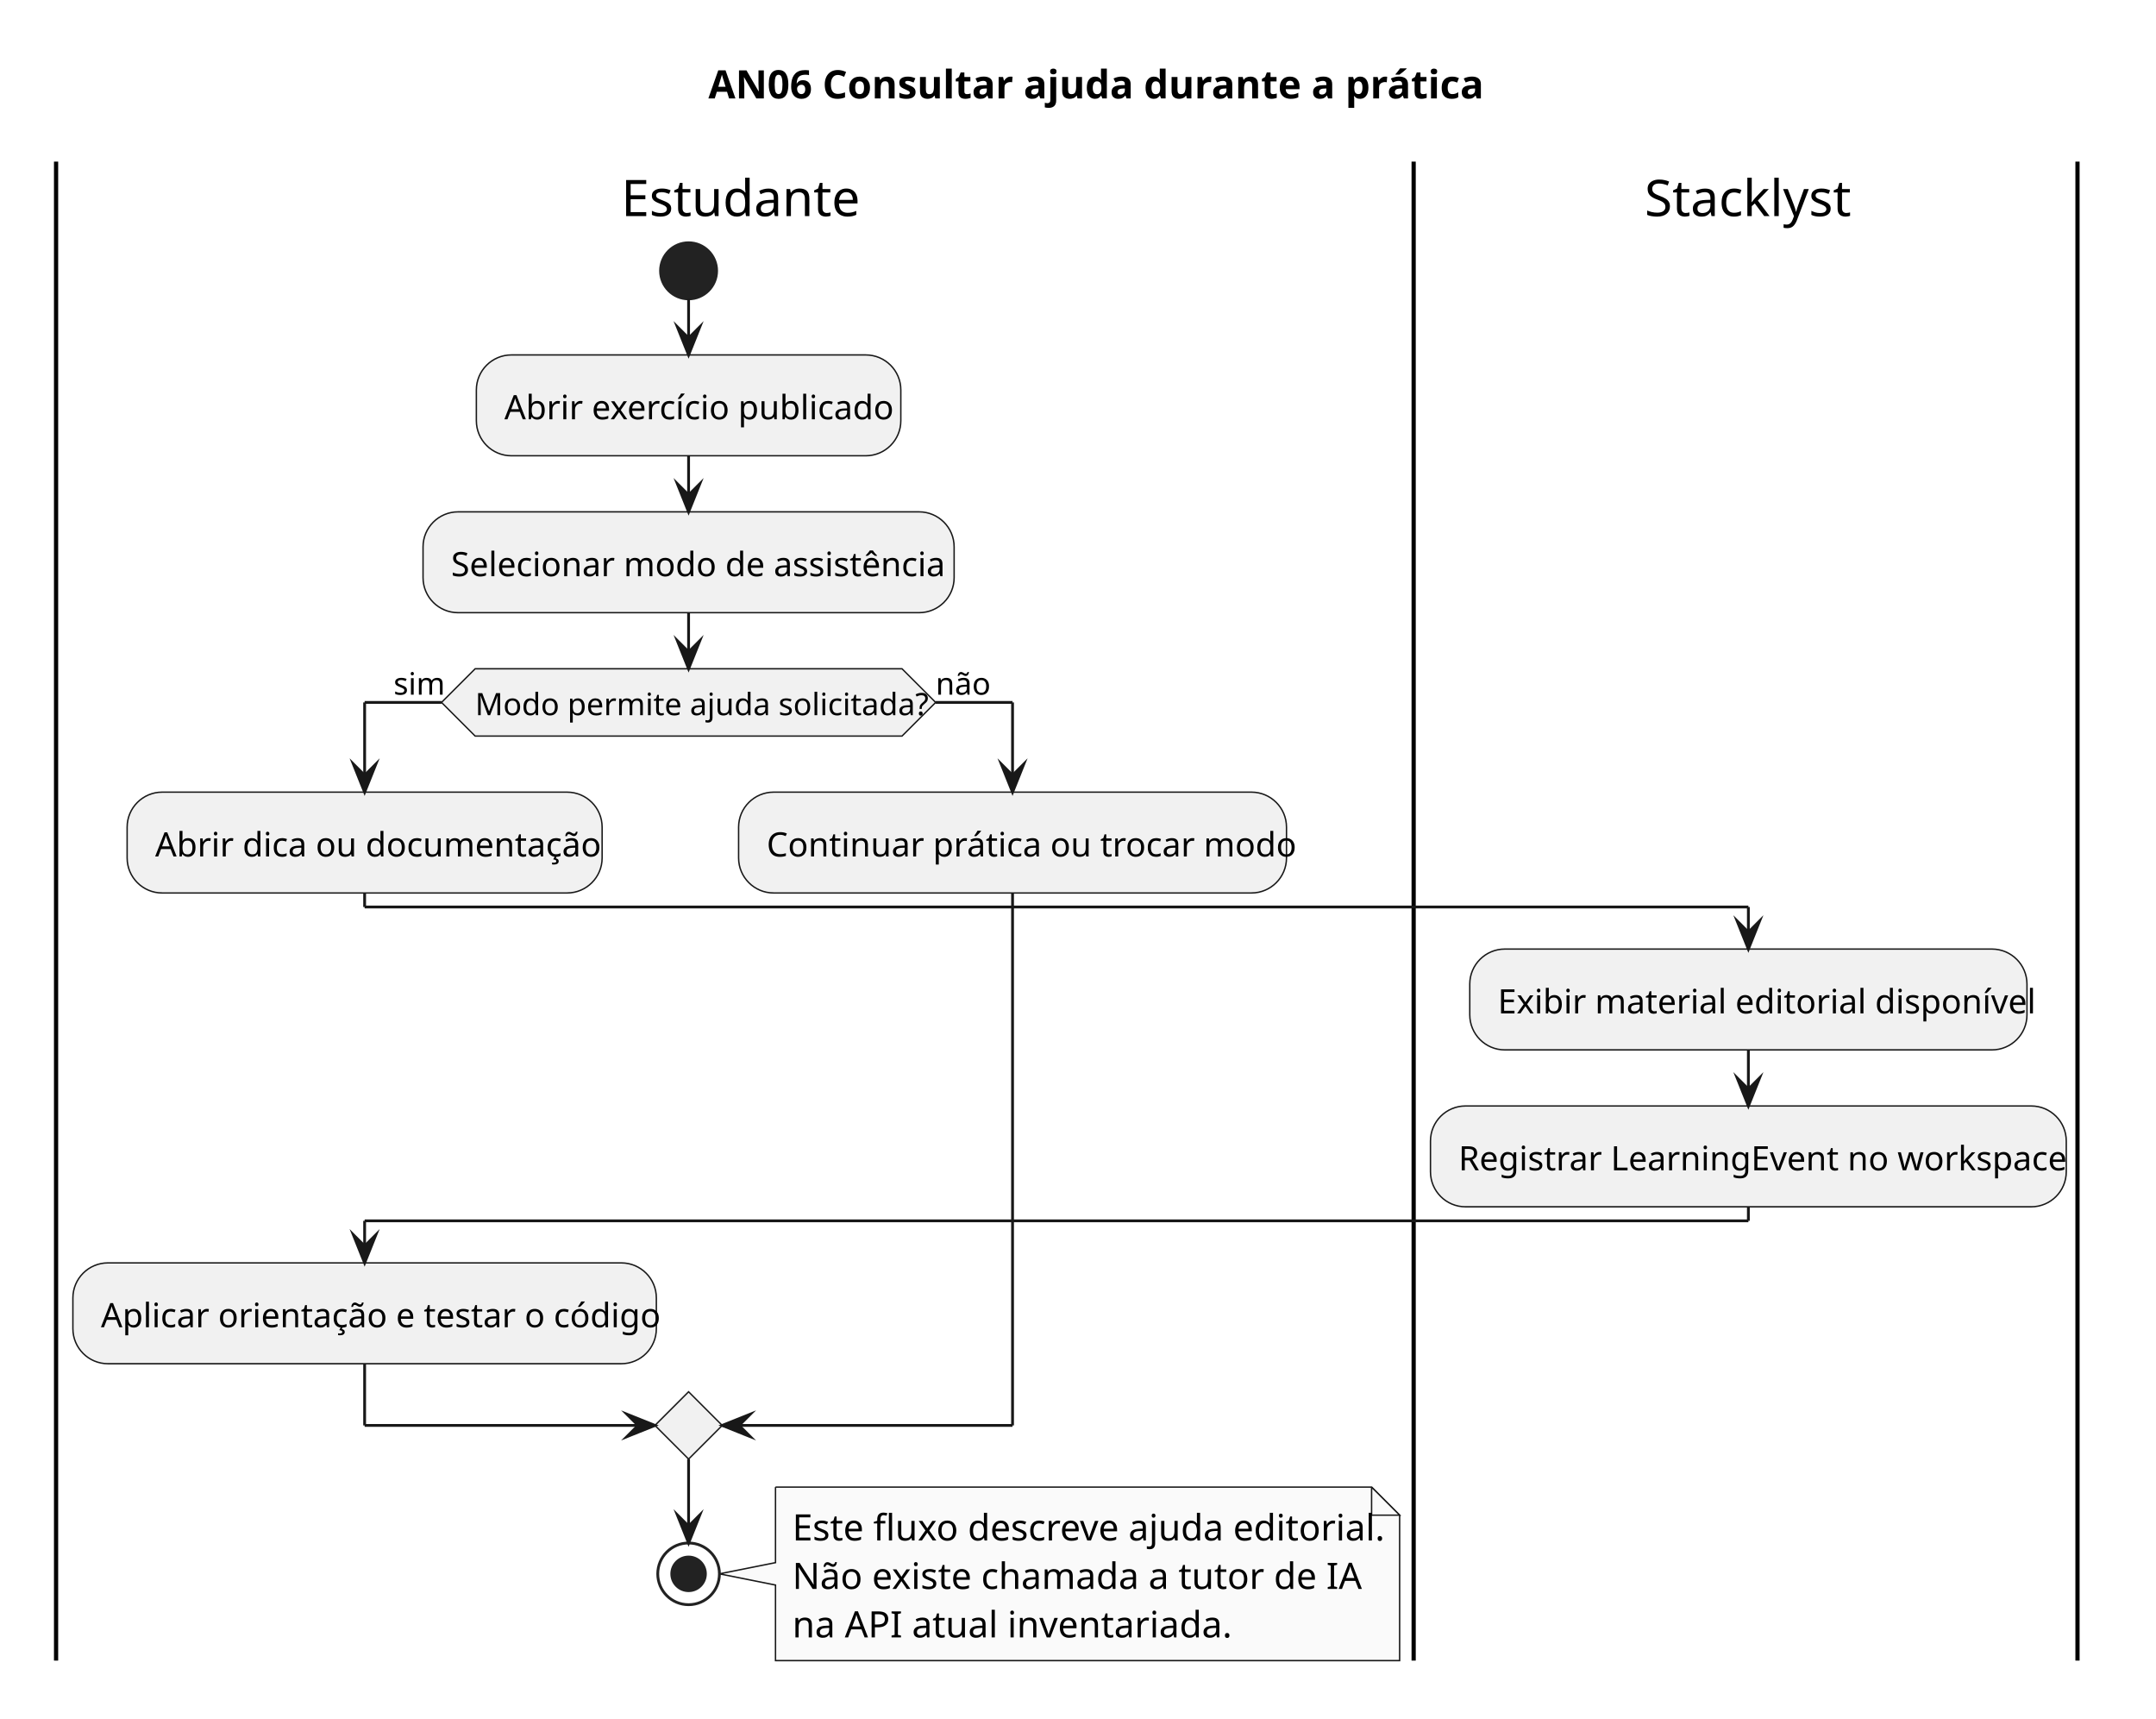
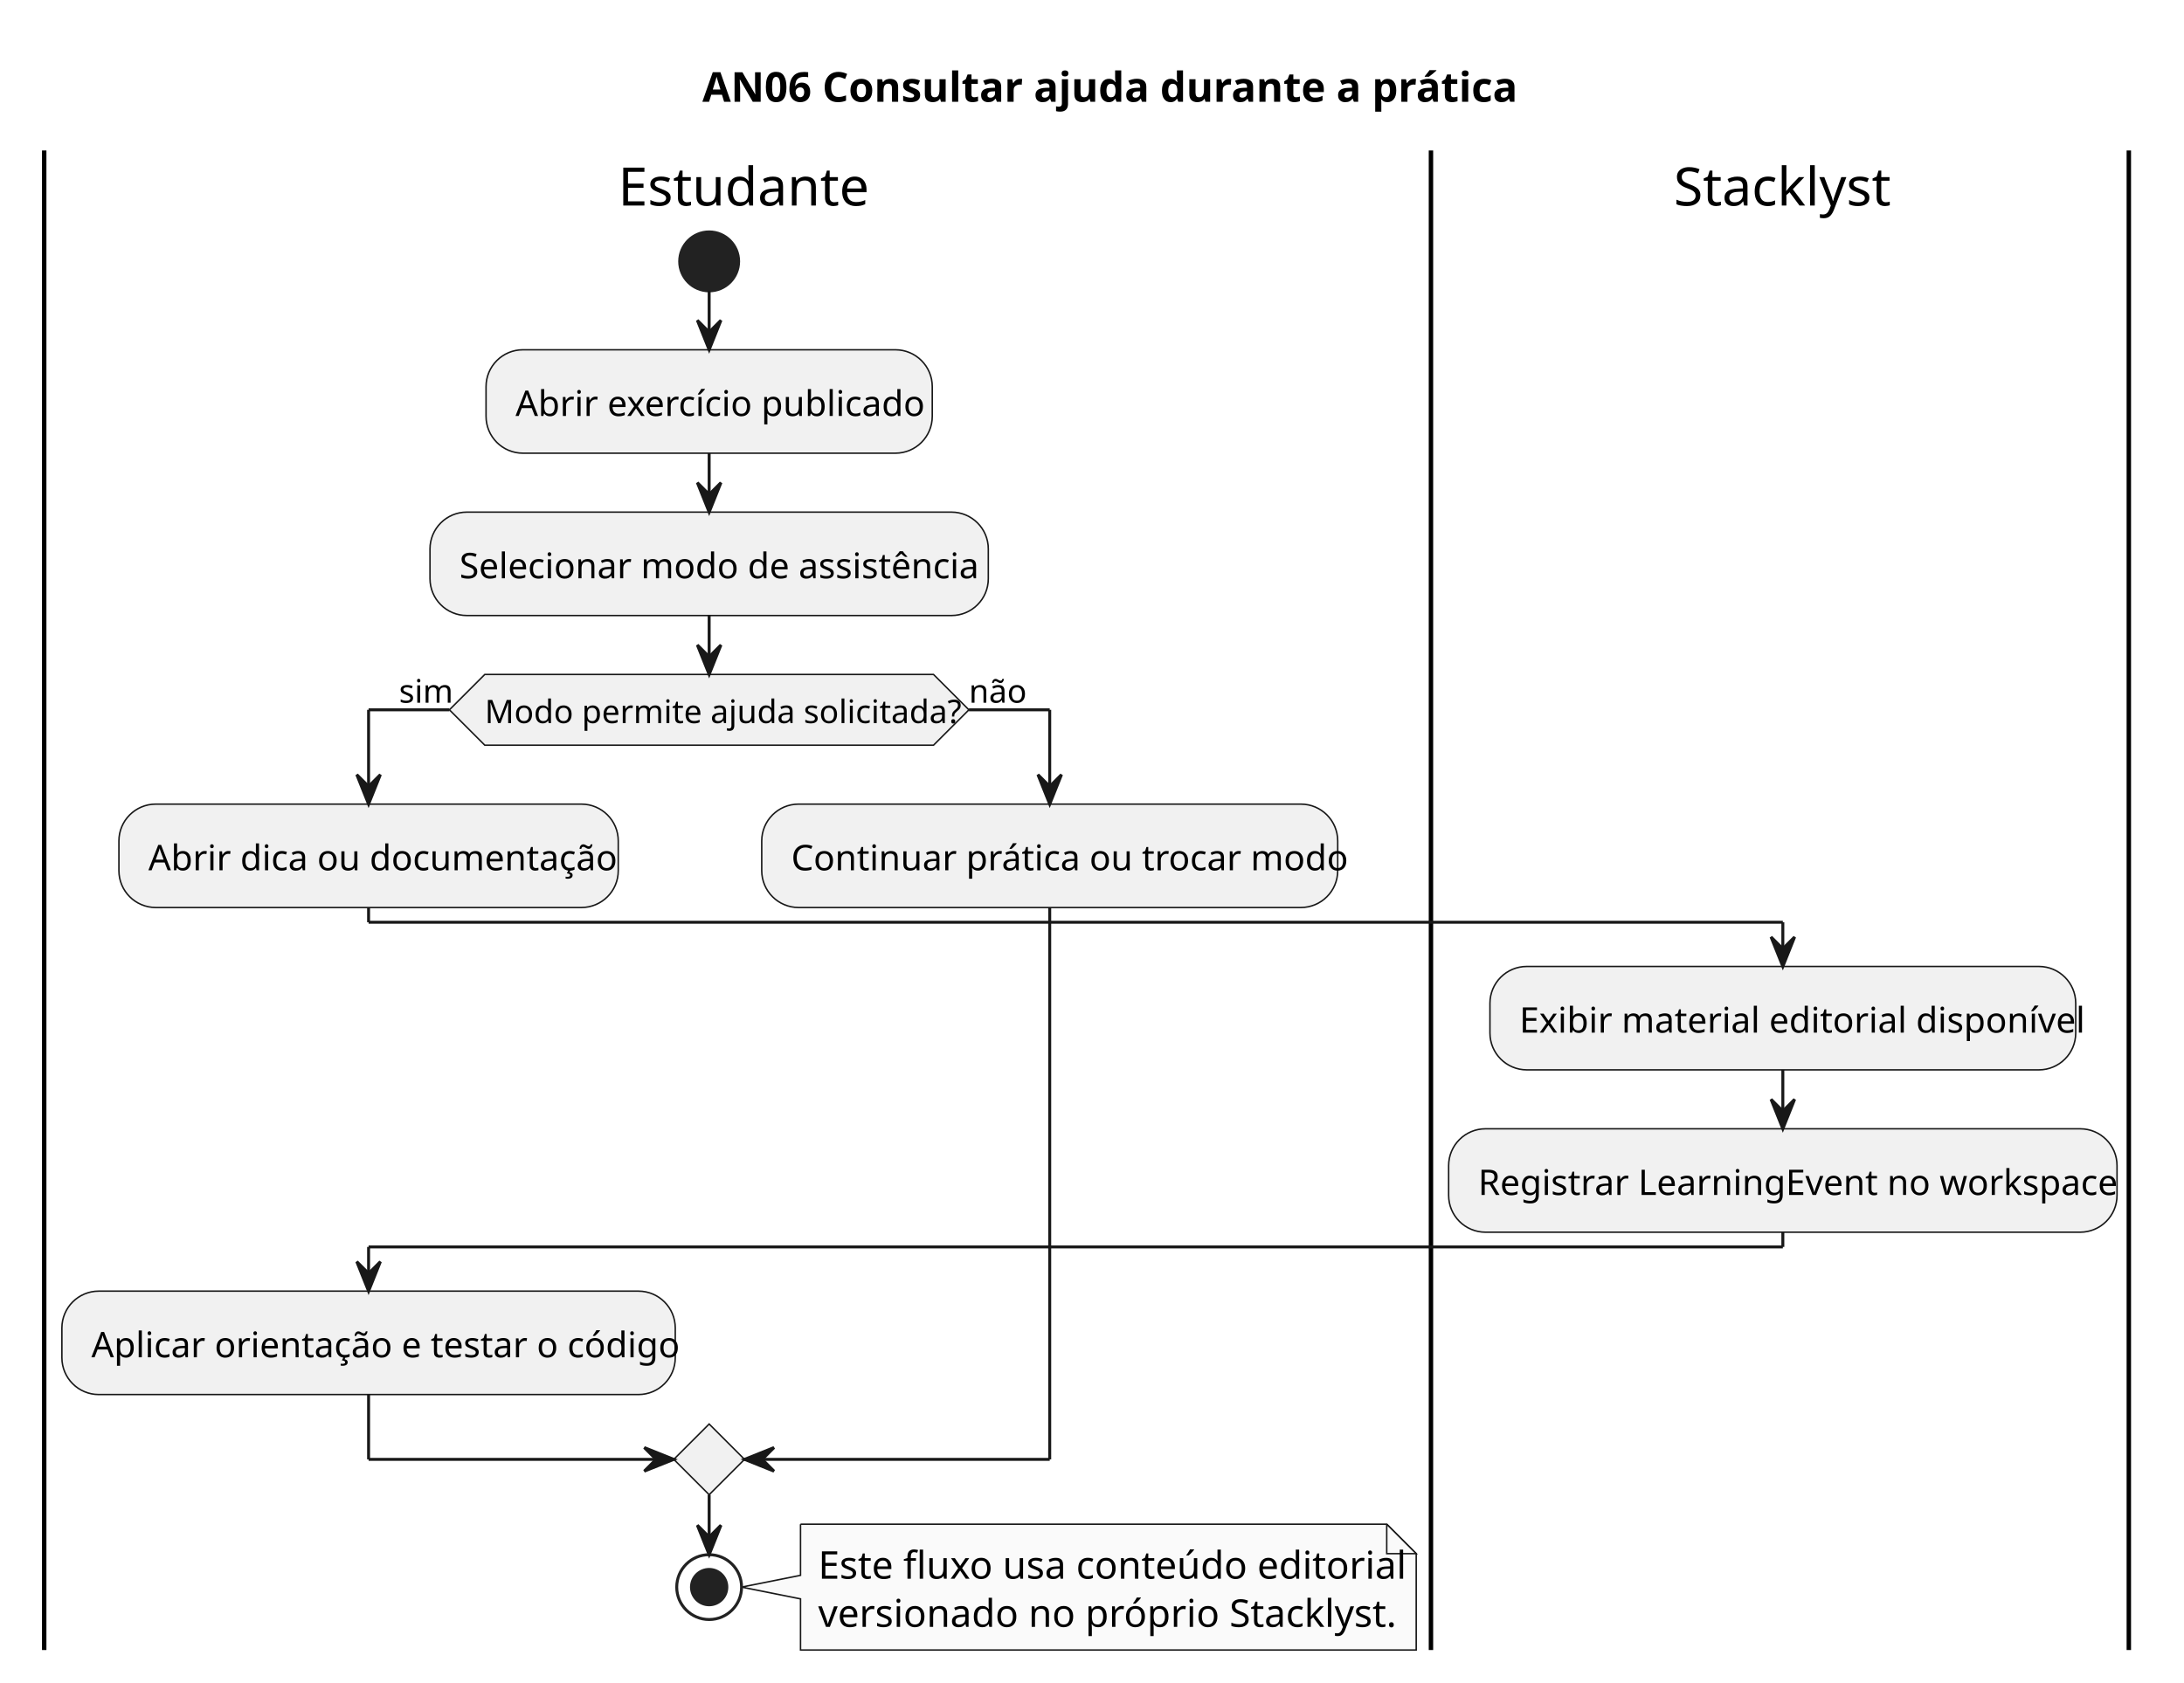
- <svg xmlns="http://www.w3.org/2000/svg" contentStyleType="text/css" data-diagram-type="ACTIVITY" height="613px" preserveAspectRatio="none" style="width:769px;height:613px;background:#FFFFFF;" version="1.1" viewBox="0 0 769 613" width="769px" zoomAndPan="magnify">
+ <svg xmlns="http://www.w3.org/2000/svg" contentStyleType="text/css" data-diagram-type="ACTIVITY" height="571px" preserveAspectRatio="none" style="width:741px;height:571px;background:#FFFFFF;" version="1.1" viewBox="0 0 741 571" width="741px" zoomAndPan="magnify">
  <defs />
  <g>
    <g class="title" data-source-line="1">
-       <text fill="#000000" font-family="sans-serif" font-size="14" font-weight="700" lengthAdjust="spacing" textLength="262.179" x="252.659" y="35.107">AN06 Consultar ajuda durante a prática</text>
+       <text fill="#000000" font-family="sans-serif" font-size="14" font-weight="bold" lengthAdjust="spacing" textLength="262.179" x="238.3" y="34.533">AN06 Consultar ajuda durante a prática</text>
    </g>
-     <rect fill="none" height="23.941" style="stroke:none;stroke-width:1;" width="722.497" x="20" y="57.639" />
-     <ellipse cx="245.605" cy="96.58" fill="#222222" rx="10" ry="10" style="stroke:#222222;stroke-width:1;" />
-     <rect fill="#F1F1F1" height="35.961" rx="12.5" ry="12.5" style="stroke:#181818;stroke-width:0.5;" width="151.397" x="169.907" y="126.58" />
-     <text fill="#000000" font-family="sans-serif" font-size="12" lengthAdjust="spacing" textLength="131.397" x="179.907" y="149.529">Abrir exercício publicado</text>
-     <rect fill="#F1F1F1" height="35.961" rx="12.5" ry="12.5" style="stroke:#181818;stroke-width:0.5;" width="189.43" x="150.89" y="182.541" />
-     <text fill="#000000" font-family="sans-serif" font-size="12" lengthAdjust="spacing" textLength="169.43" x="160.89" y="205.49">Selecionar modo de assistência</text>
-     <polygon fill="#F1F1F1" points="169.478,238.502,321.732,238.502,333.732,250.502,321.732,262.502,169.478,262.502,157.478,250.502,169.478,238.502" style="stroke:#181818;stroke-width:0.5;stroke-linejoin:miter;stroke-miterlimit:10;" />
-     <text fill="#000000" font-family="sans-serif" font-size="11" lengthAdjust="spacing" textLength="152.254" x="169.478" y="255.057">Modo permite ajuda solicitada?</text>
-     <text fill="#000000" font-family="sans-serif" font-size="11" lengthAdjust="spacing" textLength="17.107" x="140.371" y="247.741">sim</text>
-     <text fill="#000000" font-family="sans-serif" font-size="11" lengthAdjust="spacing" textLength="18.353" x="333.732" y="247.741">não</text>
-     <rect fill="#F1F1F1" height="35.961" rx="12.5" ry="12.5" style="stroke:#181818;stroke-width:0.5;" width="169.42" x="45.345" y="282.502" />
-     <text fill="#000000" font-family="sans-serif" font-size="12" lengthAdjust="spacing" textLength="149.42" x="55.345" y="305.451">Abrir dica ou documentação</text>
-     <rect fill="#F1F1F1" height="35.961" rx="12.5" ry="12.5" style="stroke:#181818;stroke-width:0.5;" width="208.109" x="26" y="450.385" />
-     <text fill="#000000" font-family="sans-serif" font-size="12" lengthAdjust="spacing" textLength="188.109" x="36" y="473.334">Aplicar orientação e testar o código</text>
-     <rect fill="#F1F1F1" height="35.961" rx="12.5" ry="12.5" style="stroke:#181818;stroke-width:0.5;" width="195.424" x="263.443" y="282.502" />
-     <text fill="#000000" font-family="sans-serif" font-size="12" lengthAdjust="spacing" textLength="175.424" x="273.443" y="305.451">Continuar prática ou trocar modo</text>
-     <polygon fill="#F1F1F1" points="245.605,496.346,257.605,508.346,245.605,520.346,233.605,508.346,245.605,496.346" style="stroke:#181818;stroke-width:0.5;stroke-linejoin:miter;stroke-miterlimit:10;" />
-     <path d="M276.605,530.346 L276.605,557.282 L256.605,561.282 L276.605,565.282 L276.605,592.219 A0,0 0 0 0 276.605,592.219 L499.219,592.219 A0,0 0 0 0 499.219,592.219 L499.219,540.346 L489.219,530.346 L276.605,530.346 A0,0 0 0 0 276.605,530.346" fill="#FAFAFA" style="stroke:#181818;stroke-width:0.5;" />
-     <path d="M489.219,530.346 L489.219,540.346 L499.219,540.346 L489.219,530.346" fill="#FAFAFA" style="stroke:#181818;stroke-width:0.5;" />
-     <text fill="#000000" font-family="sans-serif" font-size="13" lengthAdjust="spacing" textLength="201.614" x="282.605" y="549.374">Este fluxo descreve ajuda editorial.</text>
-     <text fill="#000000" font-family="sans-serif" font-size="13" lengthAdjust="spacing" textLength="192.943" x="282.605" y="566.665">Não existe chamada a tutor de IA</text>
-     <text fill="#000000" font-family="sans-serif" font-size="13" lengthAdjust="spacing" textLength="148.878" x="282.605" y="583.956">na API atual inventariada.</text>
-     <ellipse cx="245.605" cy="561.282" fill="none" rx="11" ry="11" style="stroke:#222222;stroke-width:1;" />
-     <ellipse cx="245.605" cy="561.282" fill="#222222" rx="6" ry="6" style="stroke:#222222;stroke-width:1;" />
-     <line style="stroke:#000000;stroke-width:1.5;" x1="20" x2="20" y1="57.639" y2="592.219" />
-     <rect fill="#F1F1F1" height="35.961" rx="12.5" ry="12.5" style="stroke:#181818;stroke-width:0.5;" width="198.746" x="524.235" y="338.463" />
-     <text fill="#000000" font-family="sans-serif" font-size="12" lengthAdjust="spacing" textLength="178.746" x="534.235" y="361.412">Exibir material editorial disponível</text>
-     <rect fill="#F1F1F1" height="35.961" rx="12.5" ry="12.5" style="stroke:#181818;stroke-width:0.5;" width="226.777" x="510.219" y="394.424" />
-     <text fill="#000000" font-family="sans-serif" font-size="12" lengthAdjust="spacing" textLength="206.777" x="520.219" y="417.373">Registrar LearningEvent no workspace</text>
-     <line style="stroke:#000000;stroke-width:1.5;" x1="504.219" x2="504.219" y1="57.639" y2="592.219" />
-     <line style="stroke:#000000;stroke-width:1.5;" x1="740.997" x2="740.997" y1="57.639" y2="592.219" />
-     <line style="stroke:#181818;stroke-width:1;" x1="245.605" x2="245.605" y1="106.58" y2="126.58" />
-     <polygon fill="#181818" points="241.605,116.58,245.605,126.58,249.605,116.58,245.605,120.58" style="stroke:#181818;stroke-width:1;stroke-linejoin:miter;stroke-miterlimit:10;" />
-     <line style="stroke:#181818;stroke-width:1;" x1="245.605" x2="245.605" y1="162.541" y2="182.541" />
-     <polygon fill="#181818" points="241.605,172.541,245.605,182.541,249.605,172.541,245.605,176.541" style="stroke:#181818;stroke-width:1;stroke-linejoin:miter;stroke-miterlimit:10;" />
-     <line style="stroke:#181818;stroke-width:1;" x1="157.478" x2="130.055" y1="250.502" y2="250.502" />
-     <line style="stroke:#181818;stroke-width:1;" x1="130.055" x2="130.055" y1="250.502" y2="282.502" />
-     <polygon fill="#181818" points="126.055,272.502,130.055,282.502,134.055,272.502,130.055,276.502" style="stroke:#181818;stroke-width:1;stroke-linejoin:miter;stroke-miterlimit:10;" />
-     <line style="stroke:#181818;stroke-width:1;" x1="333.732" x2="361.155" y1="250.502" y2="250.502" />
-     <line style="stroke:#181818;stroke-width:1;" x1="361.155" x2="361.155" y1="250.502" y2="282.502" />
-     <polygon fill="#181818" points="357.155,272.502,361.155,282.502,365.155,272.502,361.155,276.502" style="stroke:#181818;stroke-width:1;stroke-linejoin:miter;stroke-miterlimit:10;" />
-     <line style="stroke:#181818;stroke-width:1;" x1="130.055" x2="130.055" y1="486.346" y2="508.346" />
-     <line style="stroke:#181818;stroke-width:1;" x1="130.055" x2="233.605" y1="508.346" y2="508.346" />
-     <polygon fill="#181818" points="223.605,504.346,233.605,508.346,223.605,512.346,227.605,508.346" style="stroke:#181818;stroke-width:1;stroke-linejoin:miter;stroke-miterlimit:10;" />
-     <line style="stroke:#181818;stroke-width:1;" x1="361.155" x2="361.155" y1="318.463" y2="508.346" />
-     <line style="stroke:#181818;stroke-width:1;" x1="361.155" x2="257.605" y1="508.346" y2="508.346" />
-     <polygon fill="#181818" points="267.605,504.346,257.605,508.346,267.605,512.346,263.605,508.346" style="stroke:#181818;stroke-width:1;stroke-linejoin:miter;stroke-miterlimit:10;" />
-     <line style="stroke:#181818;stroke-width:1;" x1="245.605" x2="245.605" y1="218.502" y2="238.502" />
-     <polygon fill="#181818" points="241.605,228.502,245.605,238.502,249.605,228.502,245.605,232.502" style="stroke:#181818;stroke-width:1;stroke-linejoin:miter;stroke-miterlimit:10;" />
-     <line style="stroke:#181818;stroke-width:1;" x1="245.605" x2="245.605" y1="520.346" y2="550.282" />
-     <polygon fill="#181818" points="241.605,540.282,245.605,550.282,249.605,540.282,245.605,544.282" style="stroke:#181818;stroke-width:1;stroke-linejoin:miter;stroke-miterlimit:10;" />
-     <line style="stroke:#181818;stroke-width:1;" x1="623.608" x2="623.608" y1="374.424" y2="394.424" />
-     <polygon fill="#181818" points="619.608,384.424,623.608,394.424,627.608,384.424,623.608,388.424" style="stroke:#181818;stroke-width:1;stroke-linejoin:miter;stroke-miterlimit:10;" />
-     <line style="stroke:#181818;stroke-width:1;" x1="130.055" x2="130.055" y1="318.463" y2="323.463" />
-     <line style="stroke:#181818;stroke-width:1;" x1="130.055" x2="623.608" y1="323.463" y2="323.463" />
-     <line style="stroke:#181818;stroke-width:1;" x1="623.608" x2="623.608" y1="323.463" y2="338.463" />
-     <polygon fill="#181818" points="619.608,328.463,623.608,338.463,627.608,328.463,623.608,332.463" style="stroke:#181818;stroke-width:1;stroke-linejoin:miter;stroke-miterlimit:10;" />
-     <line style="stroke:#181818;stroke-width:1;" x1="623.608" x2="623.608" y1="430.385" y2="435.385" />
-     <line style="stroke:#181818;stroke-width:1;" x1="623.608" x2="130.055" y1="435.385" y2="435.385" />
-     <line style="stroke:#181818;stroke-width:1;" x1="130.055" x2="130.055" y1="435.385" y2="450.385" />
-     <polygon fill="#181818" points="126.055,440.385,130.055,450.385,134.055,440.385,130.055,444.385" style="stroke:#181818;stroke-width:1;stroke-linejoin:miter;stroke-miterlimit:10;" />
-     <text fill="#000000" font-family="sans-serif" font-size="18" lengthAdjust="spacing" textLength="81.061" x="221.579" y="77.062">Estudante</text>
-     <text fill="#000000" font-family="sans-serif" font-size="18" lengthAdjust="spacing" textLength="72.018" x="586.599" y="77.062">Stacklyst</text>
+     <rect fill="none" height="22.641" style="stroke:none;stroke-width:1;" width="708.78" x="15" y="51.065" />
+     <ellipse cx="240.605" cy="88.705" fill="#222222" rx="10" ry="10" style="stroke:#222222;stroke-width:1;" />
+     <rect fill="#F1F1F1" height="35.094" rx="12.5" ry="12.5" style="stroke:#181818;stroke-width:0.5;" width="151.397" x="164.907" y="118.705" />
+     <text fill="#000000" font-family="sans-serif" font-size="12" lengthAdjust="spacing" textLength="131.397" x="174.907" y="141.162">Abrir exercício publicado</text>
+     <rect fill="#F1F1F1" height="35.094" rx="12.5" ry="12.5" style="stroke:#181818;stroke-width:0.5;" width="189.43" x="145.89" y="173.799" />
+     <text fill="#000000" font-family="sans-serif" font-size="12" lengthAdjust="spacing" textLength="169.43" x="155.89" y="196.256">Selecionar modo de assistência</text>
+     <polygon fill="#F1F1F1" points="164.478,228.893,316.732,228.893,328.732,240.893,316.732,252.893,164.478,252.893,152.478,240.893,164.478,228.893" style="stroke:#181818;stroke-width:0.5;" />
+     <text fill="#000000" font-family="sans-serif" font-size="11" lengthAdjust="spacing" textLength="152.254" x="164.478" y="245.394">Modo permite ajuda solicitada?</text>
+     <text fill="#000000" font-family="sans-serif" font-size="11" lengthAdjust="spacing" textLength="17.107" x="135.371" y="238.476">sim</text>
+     <text fill="#000000" font-family="sans-serif" font-size="11" lengthAdjust="spacing" textLength="18.353" x="328.732" y="238.476">não</text>
+     <rect fill="#F1F1F1" height="35.094" rx="12.5" ry="12.5" style="stroke:#181818;stroke-width:0.5;" width="169.42" x="40.345" y="272.893" />
+     <text fill="#000000" font-family="sans-serif" font-size="12" lengthAdjust="spacing" textLength="149.42" x="50.345" y="295.35">Abrir dica ou documentação</text>
+     <rect fill="#F1F1F1" height="35.094" rx="12.5" ry="12.5" style="stroke:#181818;stroke-width:0.5;" width="208.109" x="21" y="438.174" />
+     <text fill="#000000" font-family="sans-serif" font-size="12" lengthAdjust="spacing" textLength="188.109" x="31" y="460.631">Aplicar orientação e testar o código</text>
+     <rect fill="#F1F1F1" height="35.094" rx="12.5" ry="12.5" style="stroke:#181818;stroke-width:0.5;" width="195.424" x="258.443" y="272.893" />
+     <text fill="#000000" font-family="sans-serif" font-size="12" lengthAdjust="spacing" textLength="175.424" x="268.443" y="295.35">Continuar prática ou trocar modo</text>
+     <polygon fill="#F1F1F1" points="240.605,483.268,252.605,495.268,240.605,507.268,228.605,495.268,240.605,483.268" style="stroke:#181818;stroke-width:0.5;" />
+     <path d="M271.605,517.268 L271.605,534.619 L251.605,538.619 L271.605,542.619 L271.605,559.971 A0,0 0 0 0 271.605,559.971 L480.502,559.971 A0,0 0 0 0 480.502,559.971 L480.502,527.268 L470.502,517.268 L271.605,517.268 A0,0 0 0 0 271.605,517.268" fill="#FAFAFA" style="stroke:#181818;stroke-width:0.5;" />
+     <path d="M470.502,517.268 L470.502,527.268 L480.502,527.268 L470.502,517.268" fill="#FAFAFA" style="stroke:#181818;stroke-width:0.5;" />
+     <text fill="#000000" font-family="sans-serif" font-size="13" lengthAdjust="spacing" textLength="187.897" x="277.605" y="535.763">Este fluxo usa conteúdo editorial</text>
+     <text fill="#000000" font-family="sans-serif" font-size="13" lengthAdjust="spacing" textLength="184.983" x="277.605" y="552.114">versionado no próprio Stacklyst.</text>
+     <ellipse cx="240.605" cy="538.619" fill="none" rx="11" ry="11" style="stroke:#222222;stroke-width:1;" />
+     <ellipse cx="240.605" cy="538.619" fill="#222222" rx="6" ry="6" style="stroke:#222222;stroke-width:1;" />
+     <line style="stroke:#000000;stroke-width:1.5;" x1="15" x2="15" y1="51.065" y2="559.971" />
+     <rect fill="#F1F1F1" height="35.094" rx="12.5" ry="12.5" style="stroke:#181818;stroke-width:0.5;" width="198.746" x="505.518" y="327.986" />
+     <text fill="#000000" font-family="sans-serif" font-size="12" lengthAdjust="spacing" textLength="178.746" x="515.518" y="350.443">Exibir material editorial disponível</text>
+     <rect fill="#F1F1F1" height="35.094" rx="12.5" ry="12.5" style="stroke:#181818;stroke-width:0.5;" width="226.777" x="491.502" y="383.08" />
+     <text fill="#000000" font-family="sans-serif" font-size="12" lengthAdjust="spacing" textLength="206.777" x="501.502" y="405.537">Registrar LearningEvent no workspace</text>
+     <line style="stroke:#000000;stroke-width:1.5;" x1="485.502" x2="485.502" y1="51.065" y2="559.971" />
+     <line style="stroke:#000000;stroke-width:1.5;" x1="722.279" x2="722.279" y1="51.065" y2="559.971" />
+     <line style="stroke:#181818;stroke-width:1;" x1="240.605" x2="240.605" y1="98.705" y2="118.705" />
+     <polygon fill="#181818" points="236.605,108.705,240.605,118.705,244.605,108.705,240.605,112.705" style="stroke:#181818;stroke-width:1;" />
+     <line style="stroke:#181818;stroke-width:1;" x1="240.605" x2="240.605" y1="153.799" y2="173.799" />
+     <polygon fill="#181818" points="236.605,163.799,240.605,173.799,244.605,163.799,240.605,167.799" style="stroke:#181818;stroke-width:1;" />
+     <line style="stroke:#181818;stroke-width:1;" x1="152.478" x2="125.055" y1="240.893" y2="240.893" />
+     <line style="stroke:#181818;stroke-width:1;" x1="125.055" x2="125.055" y1="240.893" y2="272.893" />
+     <polygon fill="#181818" points="121.055,262.893,125.055,272.893,129.055,262.893,125.055,266.893" style="stroke:#181818;stroke-width:1;" />
+     <line style="stroke:#181818;stroke-width:1;" x1="328.732" x2="356.155" y1="240.893" y2="240.893" />
+     <line style="stroke:#181818;stroke-width:1;" x1="356.155" x2="356.155" y1="240.893" y2="272.893" />
+     <polygon fill="#181818" points="352.155,262.893,356.155,272.893,360.155,262.893,356.155,266.893" style="stroke:#181818;stroke-width:1;" />
+     <line style="stroke:#181818;stroke-width:1;" x1="125.055" x2="125.055" y1="473.268" y2="495.268" />
+     <line style="stroke:#181818;stroke-width:1;" x1="125.055" x2="228.605" y1="495.268" y2="495.268" />
+     <polygon fill="#181818" points="218.605,491.268,228.605,495.268,218.605,499.268,222.605,495.268" style="stroke:#181818;stroke-width:1;" />
+     <line style="stroke:#181818;stroke-width:1;" x1="356.155" x2="356.155" y1="307.986" y2="495.268" />
+     <line style="stroke:#181818;stroke-width:1;" x1="356.155" x2="252.605" y1="495.268" y2="495.268" />
+     <polygon fill="#181818" points="262.605,491.268,252.605,495.268,262.605,499.268,258.605,495.268" style="stroke:#181818;stroke-width:1;" />
+     <line style="stroke:#181818;stroke-width:1;" x1="240.605" x2="240.605" y1="208.893" y2="228.893" />
+     <polygon fill="#181818" points="236.605,218.893,240.605,228.893,244.605,218.893,240.605,222.893" style="stroke:#181818;stroke-width:1;" />
+     <line style="stroke:#181818;stroke-width:1;" x1="240.605" x2="240.605" y1="507.268" y2="527.619" />
+     <polygon fill="#181818" points="236.605,517.619,240.605,527.619,244.605,517.619,240.605,521.619" style="stroke:#181818;stroke-width:1;" />
+     <line style="stroke:#181818;stroke-width:1;" x1="604.891" x2="604.891" y1="363.08" y2="383.08" />
+     <polygon fill="#181818" points="600.891,373.08,604.891,383.08,608.891,373.08,604.891,377.08" style="stroke:#181818;stroke-width:1;" />
+     <line style="stroke:#181818;stroke-width:1;" x1="125.055" x2="125.055" y1="307.986" y2="312.986" />
+     <line style="stroke:#181818;stroke-width:1;" x1="125.055" x2="604.891" y1="312.986" y2="312.986" />
+     <line style="stroke:#181818;stroke-width:1;" x1="604.891" x2="604.891" y1="312.986" y2="327.986" />
+     <polygon fill="#181818" points="600.891,317.986,604.891,327.986,608.891,317.986,604.891,321.986" style="stroke:#181818;stroke-width:1;" />
+     <line style="stroke:#181818;stroke-width:1;" x1="604.891" x2="604.891" y1="418.174" y2="423.174" />
+     <line style="stroke:#181818;stroke-width:1;" x1="604.891" x2="125.055" y1="423.174" y2="423.174" />
+     <line style="stroke:#181818;stroke-width:1;" x1="125.055" x2="125.055" y1="423.174" y2="438.174" />
+     <polygon fill="#181818" points="121.055,428.174,125.055,438.174,129.055,428.174,125.055,432.174" style="stroke:#181818;stroke-width:1;" />
+     <text fill="#000000" font-family="sans-serif" font-size="18" lengthAdjust="spacing" textLength="81.061" x="209.72" y="69.75">Estudante</text>
+     <text fill="#000000" font-family="sans-serif" font-size="18" lengthAdjust="spacing" textLength="72.018" x="567.882" y="69.75">Stacklyst</text>
  </g>
</svg>
